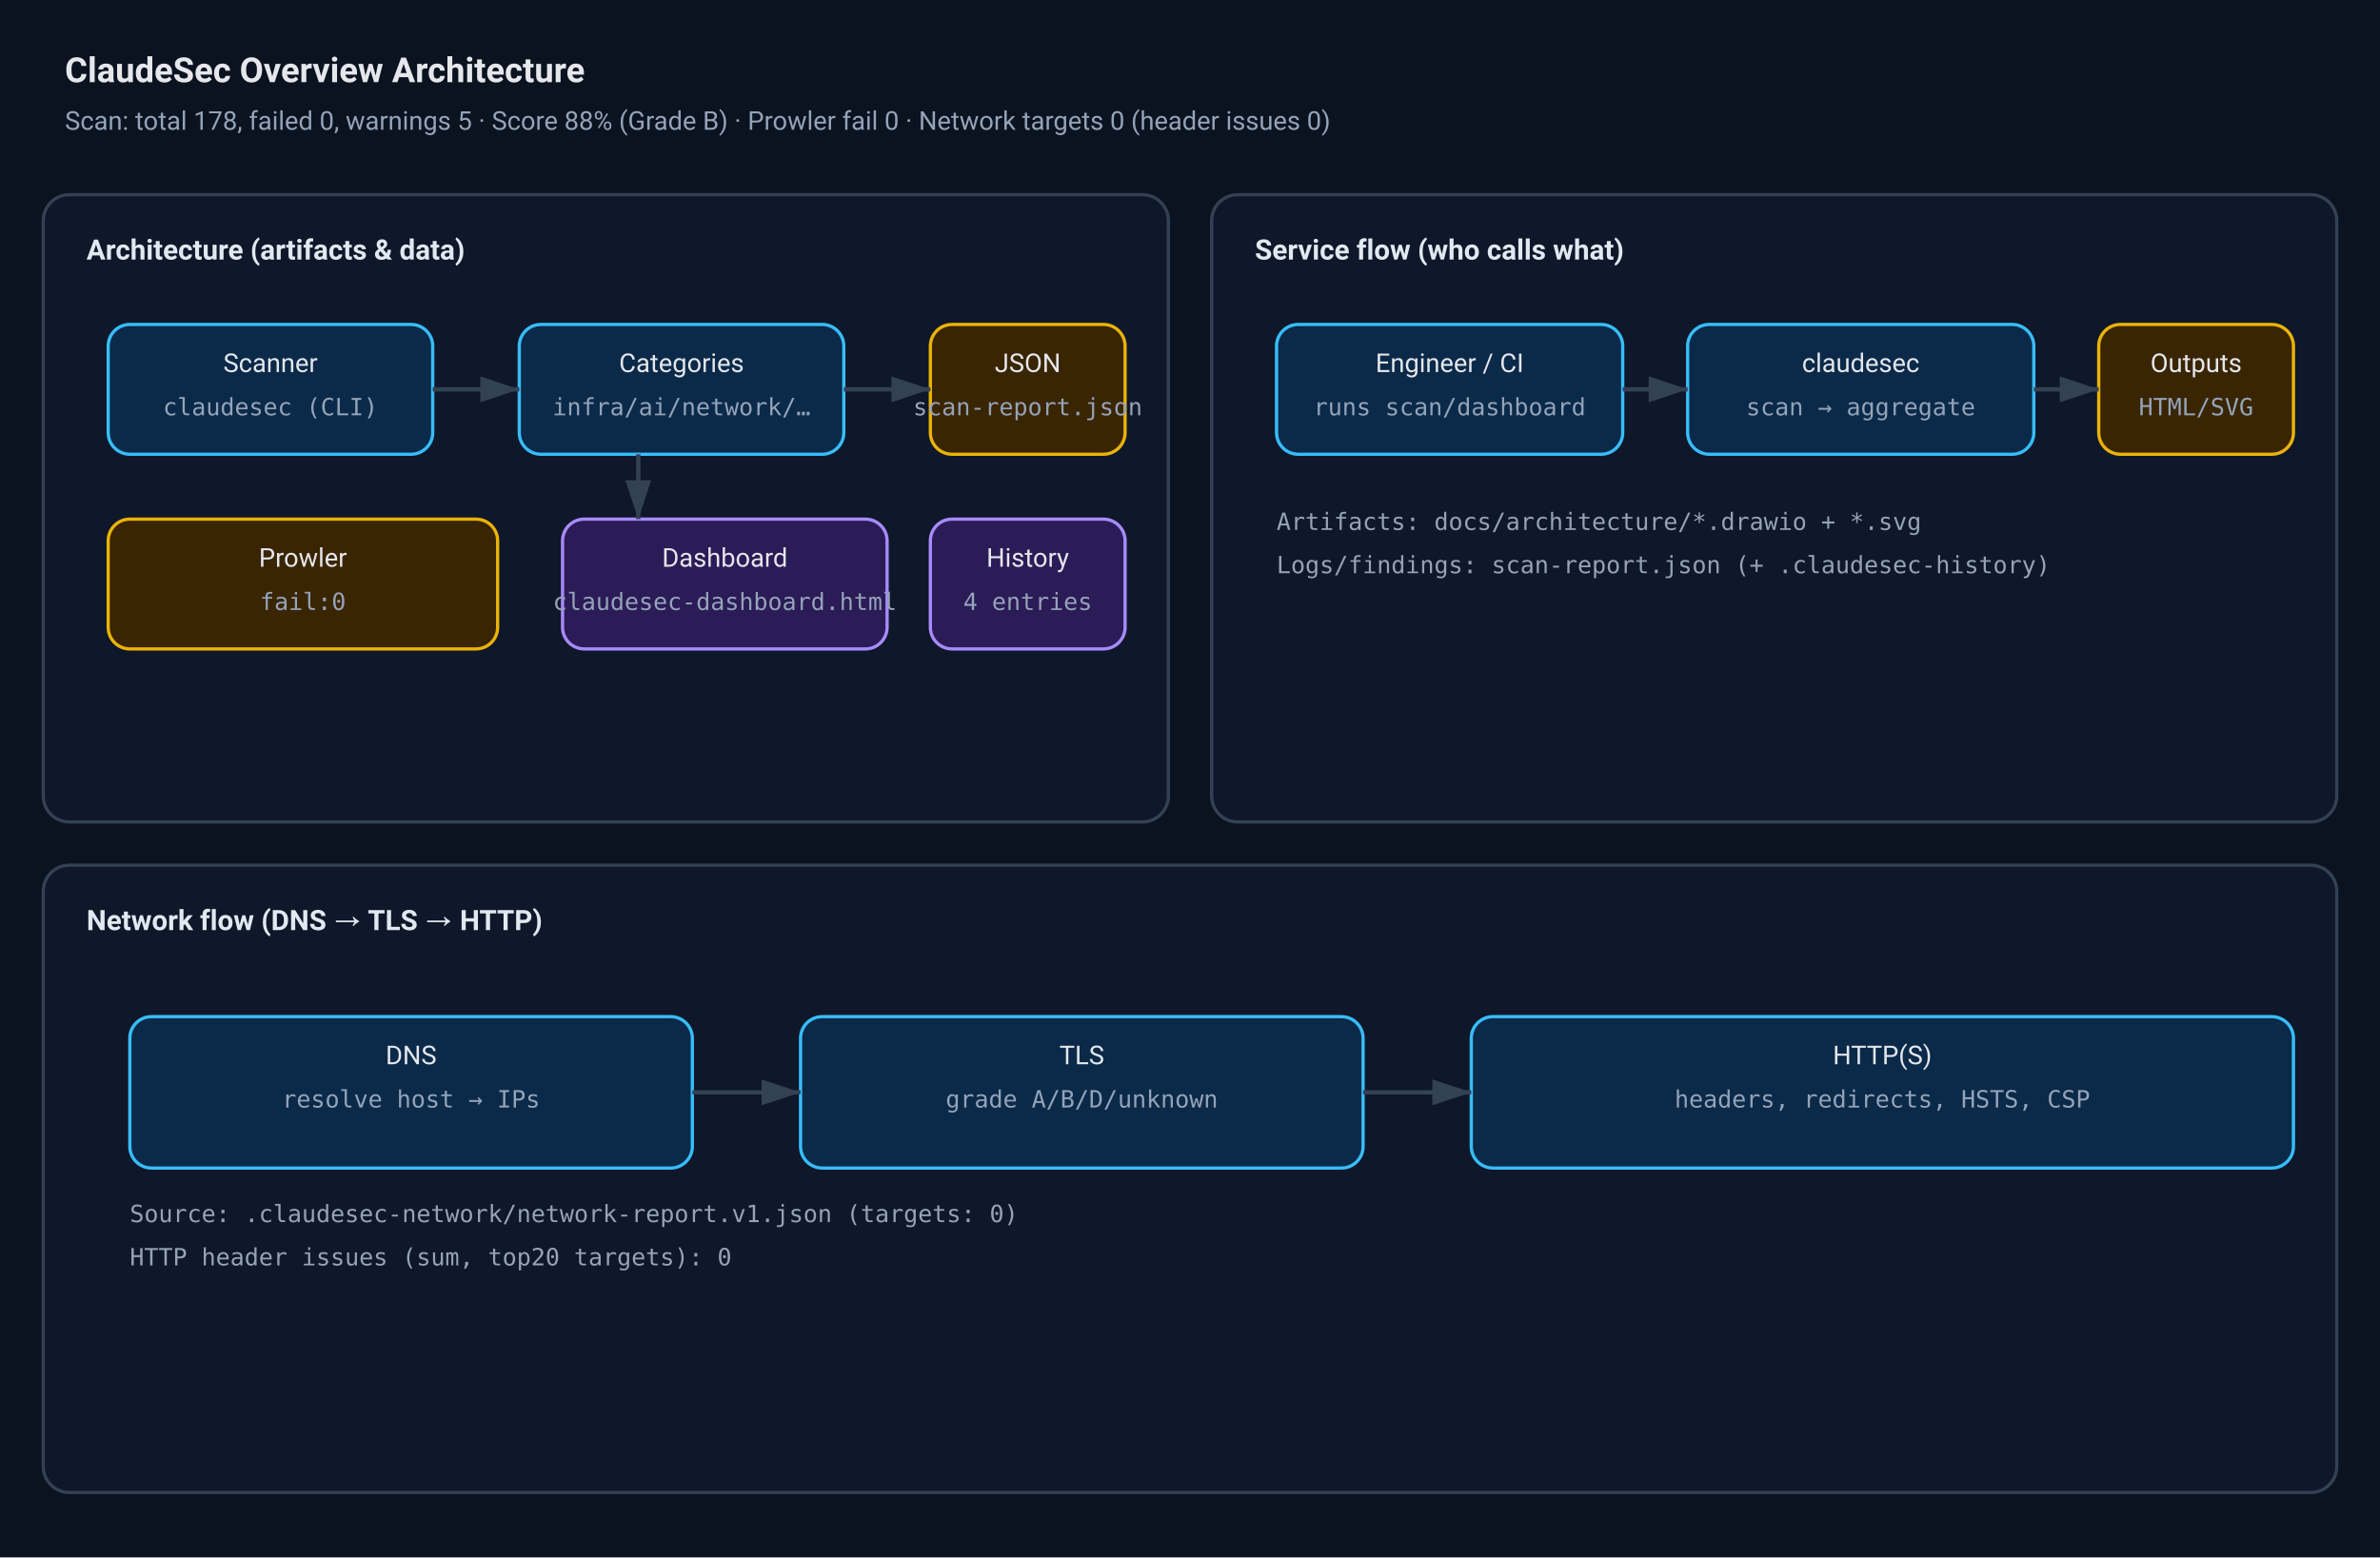
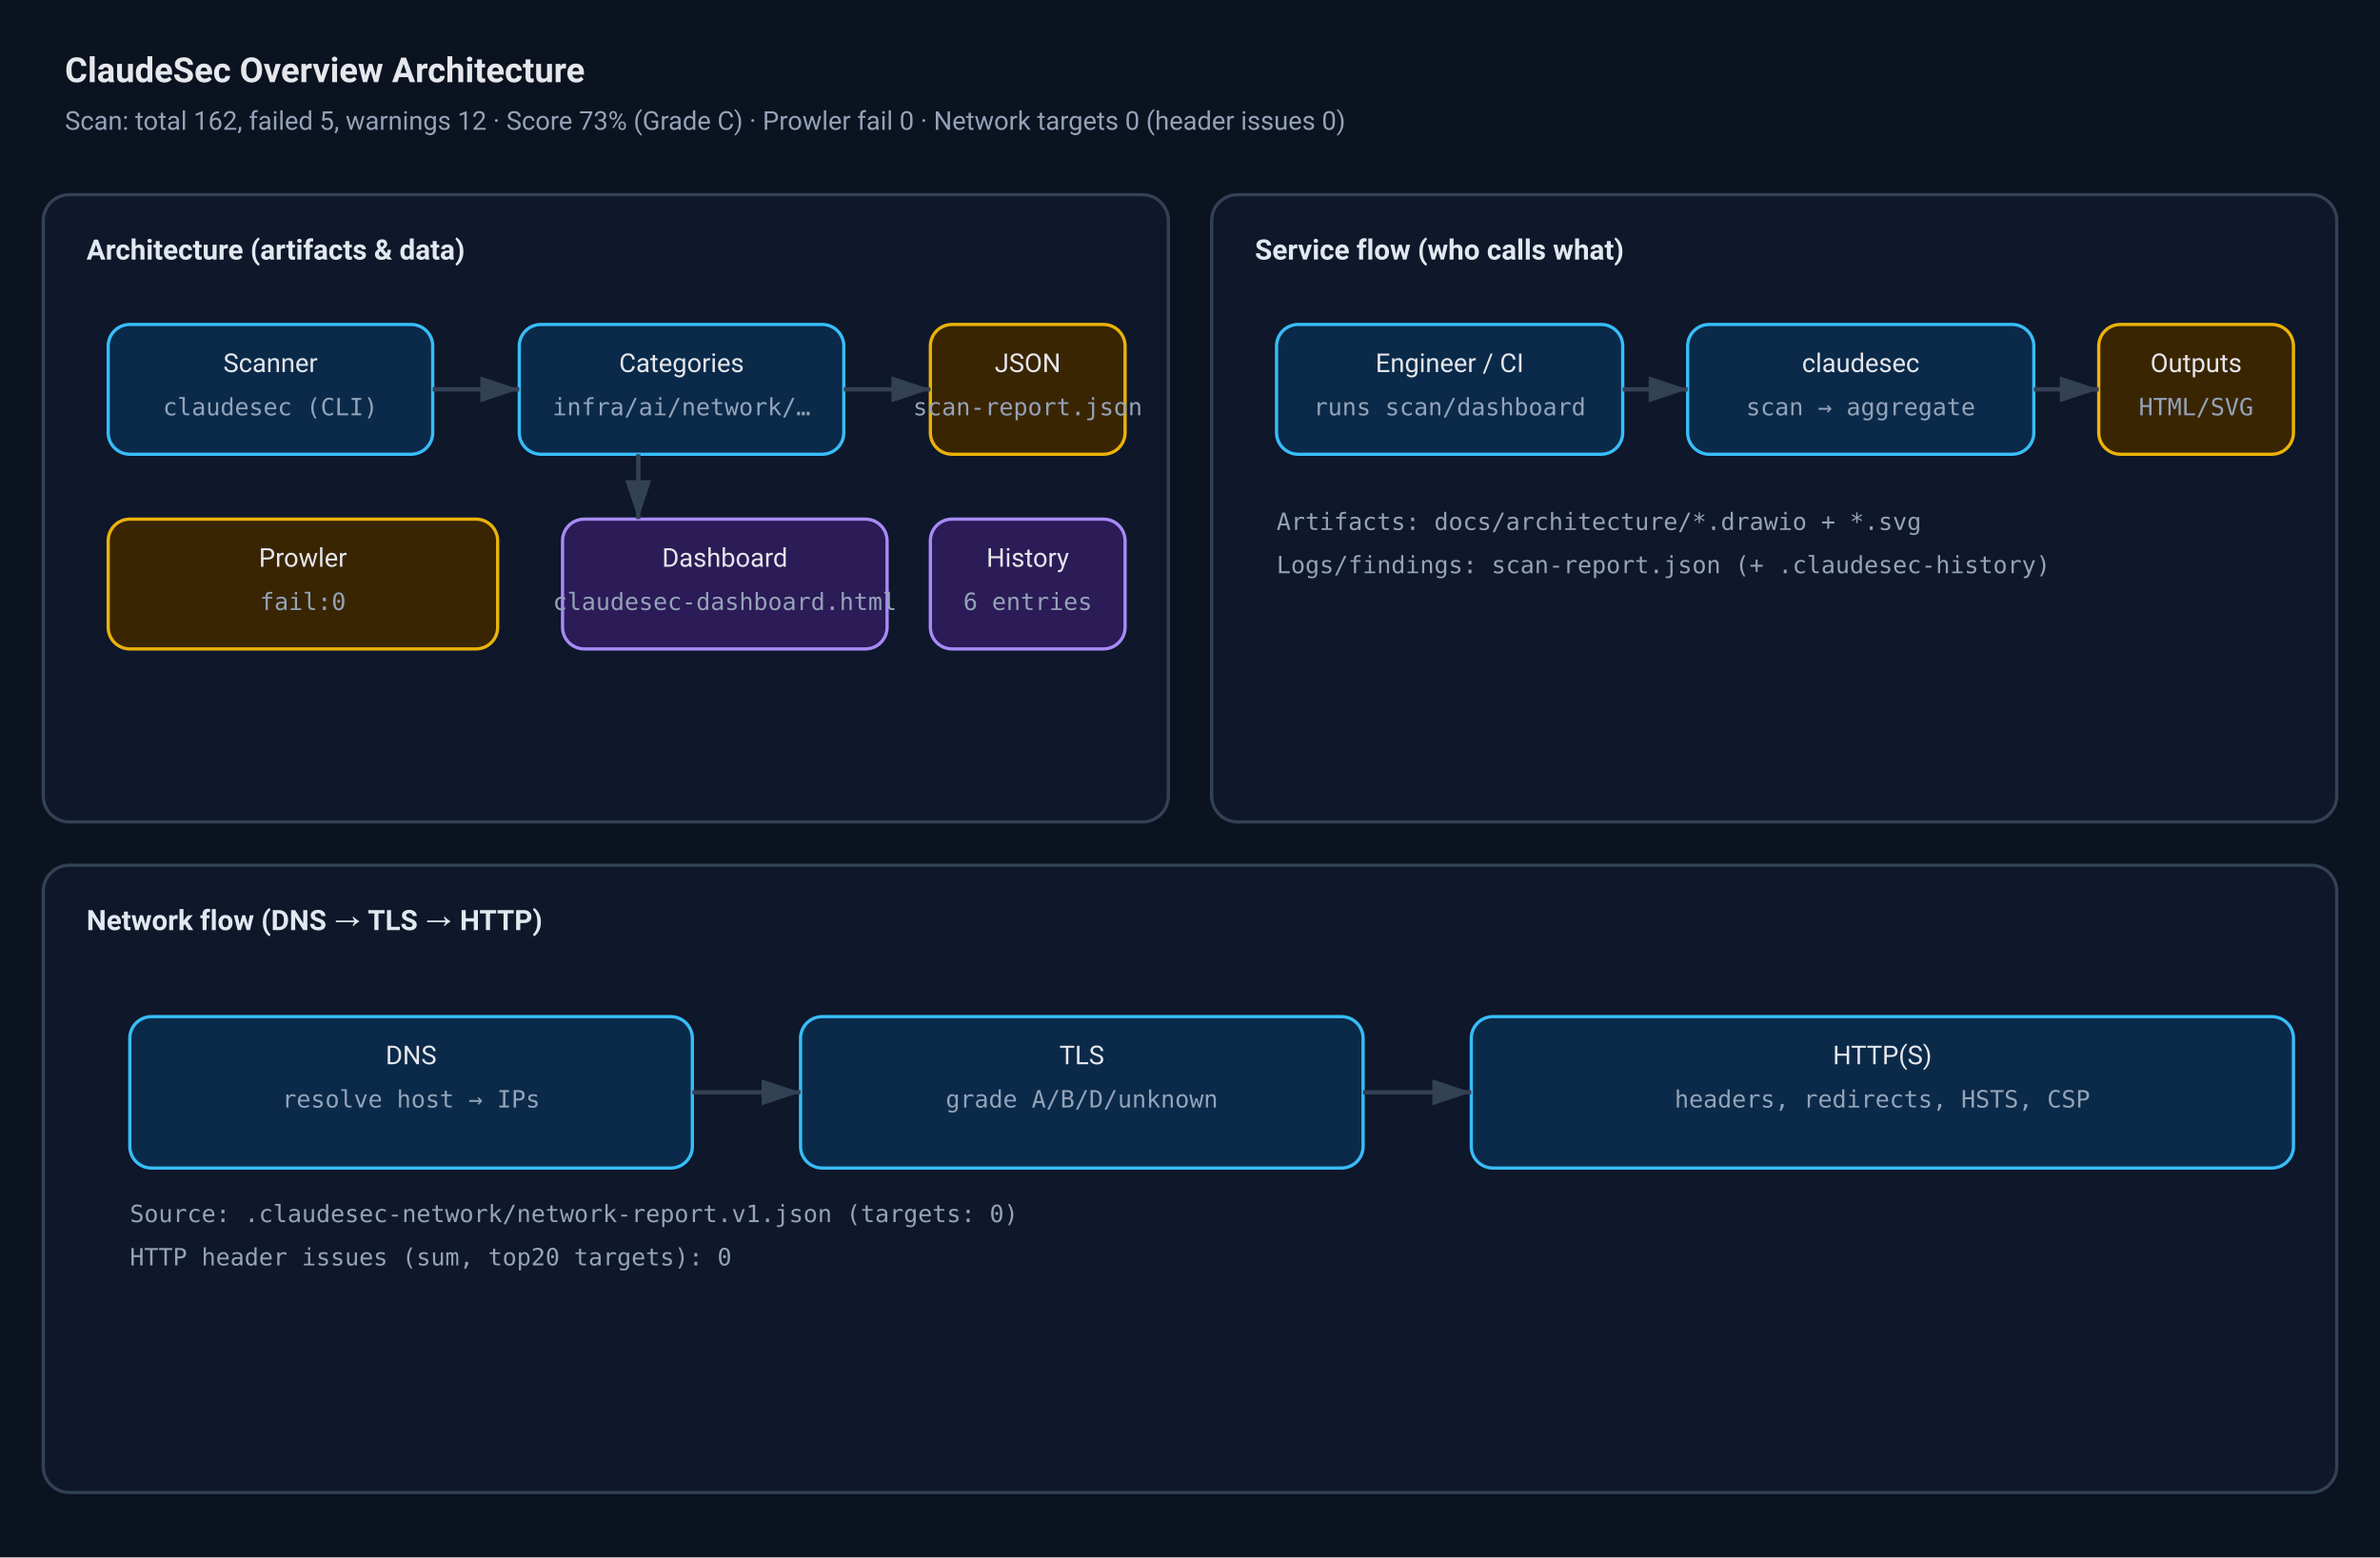
<svg xmlns="http://www.w3.org/2000/svg" viewBox="0 0 1100 720" width="1100" height="720">
  <defs>
    <marker id="arrow" markerWidth="10" markerHeight="10" refX="9" refY="3" orient="auto">
      <path d="M0,0 L0,6 L9,3 z" fill="#334155" />
    </marker>
  </defs>
  <style>
  .bg{fill:#0b1220}
  .card{fill:#0f172a;stroke:#334155;stroke-width:1.5}
  .boxA{fill:#0b2a4a;stroke:#38bdf8;stroke-width:1.5}
  .boxB{fill:#3a2503;stroke:#eab308;stroke-width:1.5}
  .boxC{fill:#2b1b57;stroke:#a78bfa;stroke-width:1.5}
  .txt{font-family:system-ui,-apple-system,Segoe UI,Roboto,Helvetica,Arial,sans-serif;font-size:12px;fill:#e5e7eb}
  .muted{fill:#94a3b8}
  .title{font-size:16px;font-weight:700}
  .h2{font-size:13px;font-weight:700;fill:#e2e8f0}
  .mono{font-family:ui-monospace,SFMono-Regular,Menlo,Monaco,Consolas,monospace;font-size:11px}
</style>
  <rect class="bg" x="0" y="0" width="1100" height="720" />
  <text class="txt title" x="30" y="38">ClaudeSec Overview Architecture</text>
-   <text class="txt muted" x="30" y="60">Scan: total 178, failed 0, warnings 5 · Score 88% (Grade B) · Prowler fail 0 · Network targets 0 (header issues 0)</text>
+   <text class="txt muted" x="30" y="60">Scan: total 162, failed 5, warnings 12 · Score 73% (Grade C) · Prowler fail 0 · Network targets 0 (header issues 0)</text>
  <rect class="card" x="20" y="90" width="520" height="290" rx="12" />
  <rect class="card" x="560" y="90" width="520" height="290" rx="12" />
  <rect class="card" x="20" y="400" width="1060" height="290" rx="12" />
  <text class="txt h2" x="40" y="120">Architecture (artifacts &amp; data)</text>
  <text class="txt h2" x="580" y="120">Service flow (who calls what)</text>
  <text class="txt h2" x="40" y="430">Network flow (DNS → TLS → HTTP)</text>
  <rect x="50" y="150" width="150" height="60" rx="10" class="boxA" />
  <text class="txt" x="125.0" y="172" text-anchor="middle">Scanner</text>
  <text class="txt muted mono" x="125.0" y="192" text-anchor="middle">claudesec (CLI)</text>
  <rect x="240" y="150" width="150" height="60" rx="10" class="boxA" />
  <text class="txt" x="315.0" y="172" text-anchor="middle">Categories</text>
  <text class="txt muted mono" x="315.0" y="192" text-anchor="middle">infra/ai/network/…</text>
  <rect x="430" y="150" width="90" height="60" rx="10" class="boxB" />
  <text class="txt" x="475.0" y="172" text-anchor="middle">JSON</text>
  <text class="txt muted mono" x="475.0" y="192" text-anchor="middle">scan-report.json</text>
  <rect x="50" y="240" width="180" height="60" rx="10" class="boxB" />
  <text class="txt" x="140.0" y="262" text-anchor="middle">Prowler</text>
  <text class="txt muted mono" x="140.0" y="282" text-anchor="middle">fail:0</text>
  <rect x="260" y="240" width="150" height="60" rx="10" class="boxC" />
  <text class="txt" x="335.0" y="262" text-anchor="middle">Dashboard</text>
  <text class="txt muted mono" x="335.0" y="282" text-anchor="middle">claudesec-dashboard.html</text>
  <rect x="430" y="240" width="90" height="60" rx="10" class="boxC" />
  <text class="txt" x="475.0" y="262" text-anchor="middle">History</text>
-   <text class="txt muted mono" x="475.0" y="282" text-anchor="middle">4 entries</text>
+   <text class="txt muted mono" x="475.0" y="282" text-anchor="middle">6 entries</text>
  <line x1="200" y1="180" x2="240" y2="180" stroke="#334155" stroke-width="2" marker-end="url(#arrow)" />
  <line x1="390" y1="180" x2="430" y2="180" stroke="#334155" stroke-width="2" marker-end="url(#arrow)" />
  <line x1="295" y1="210" x2="295" y2="240" stroke="#334155" stroke-width="2" marker-end="url(#arrow)" />
  <rect x="590" y="150" width="160" height="60" rx="10" class="boxA" />
  <text class="txt" x="670.0" y="172" text-anchor="middle">Engineer / CI</text>
  <text class="txt muted mono" x="670.0" y="192" text-anchor="middle">runs scan/dashboard</text>
  <rect x="780" y="150" width="160" height="60" rx="10" class="boxA" />
  <text class="txt" x="860.0" y="172" text-anchor="middle">claudesec</text>
  <text class="txt muted mono" x="860.0" y="192" text-anchor="middle">scan → aggregate</text>
  <rect x="970" y="150" width="90" height="60" rx="10" class="boxB" />
  <text class="txt" x="1015.0" y="172" text-anchor="middle">Outputs</text>
  <text class="txt muted mono" x="1015.0" y="192" text-anchor="middle">HTML/SVG</text>
  <line x1="750" y1="180" x2="780" y2="180" stroke="#334155" stroke-width="2" marker-end="url(#arrow)" />
  <line x1="940" y1="180" x2="970" y2="180" stroke="#334155" stroke-width="2" marker-end="url(#arrow)" />
  <text class="txt muted mono" x="590" y="245">Artifacts: docs/architecture/*.drawio + *.svg</text>
  <text class="txt muted mono" x="590" y="265">Logs/findings: scan-report.json (+ .claudesec-history)</text>
  <rect x="60" y="470" width="260" height="70" rx="10" class="boxA" />
  <text class="txt" x="190.0" y="492" text-anchor="middle">DNS</text>
  <text class="txt muted mono" x="190.0" y="512" text-anchor="middle">resolve host → IPs</text>
  <rect x="370" y="470" width="260" height="70" rx="10" class="boxA" />
  <text class="txt" x="500.0" y="492" text-anchor="middle">TLS</text>
  <text class="txt muted mono" x="500.0" y="512" text-anchor="middle">grade A/B/D/unknown</text>
  <rect x="680" y="470" width="380" height="70" rx="10" class="boxA" />
  <text class="txt" x="870.0" y="492" text-anchor="middle">HTTP(S)</text>
  <text class="txt muted mono" x="870.0" y="512" text-anchor="middle">headers, redirects, HSTS, CSP</text>
  <line x1="320" y1="505" x2="370" y2="505" stroke="#334155" stroke-width="2" marker-end="url(#arrow)" />
  <line x1="630" y1="505" x2="680" y2="505" stroke="#334155" stroke-width="2" marker-end="url(#arrow)" />
  <text class="txt muted mono" x="60" y="565">Source: .claudesec-network/network-report.v1.json (targets: 0)</text>
  <text class="txt muted mono" x="60" y="585">HTTP header issues (sum, top20 targets): 0</text>
</svg>
